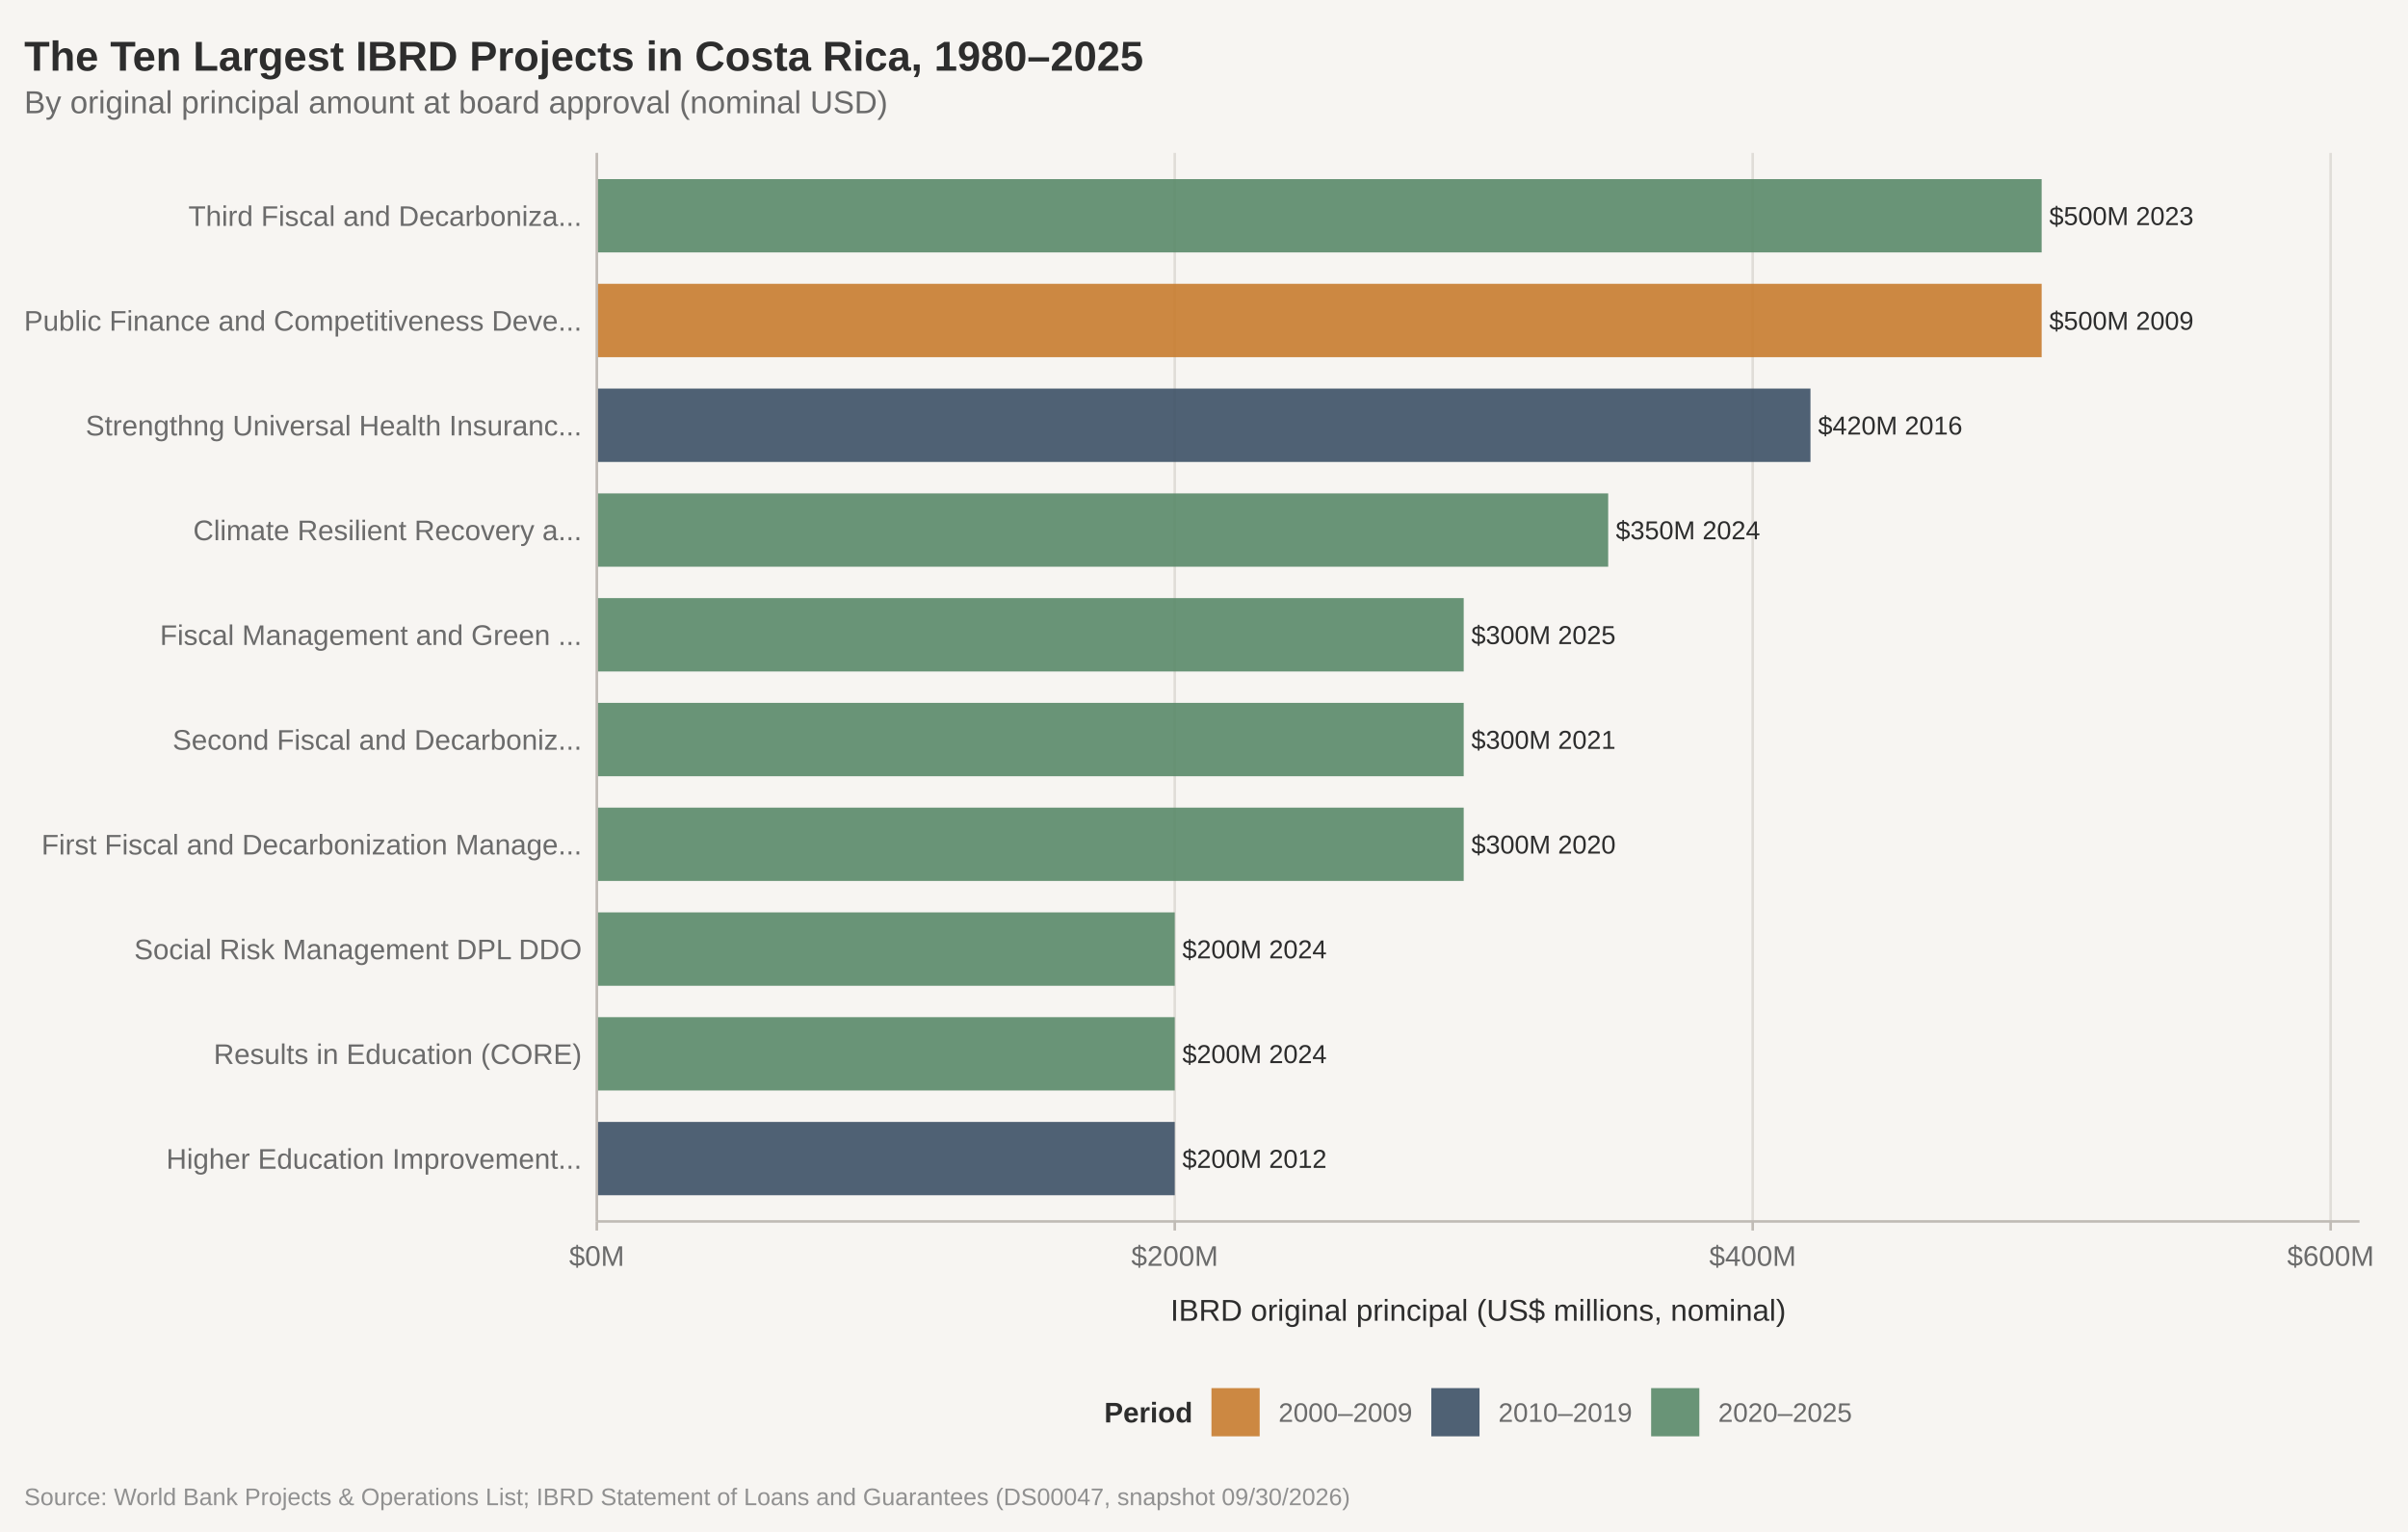
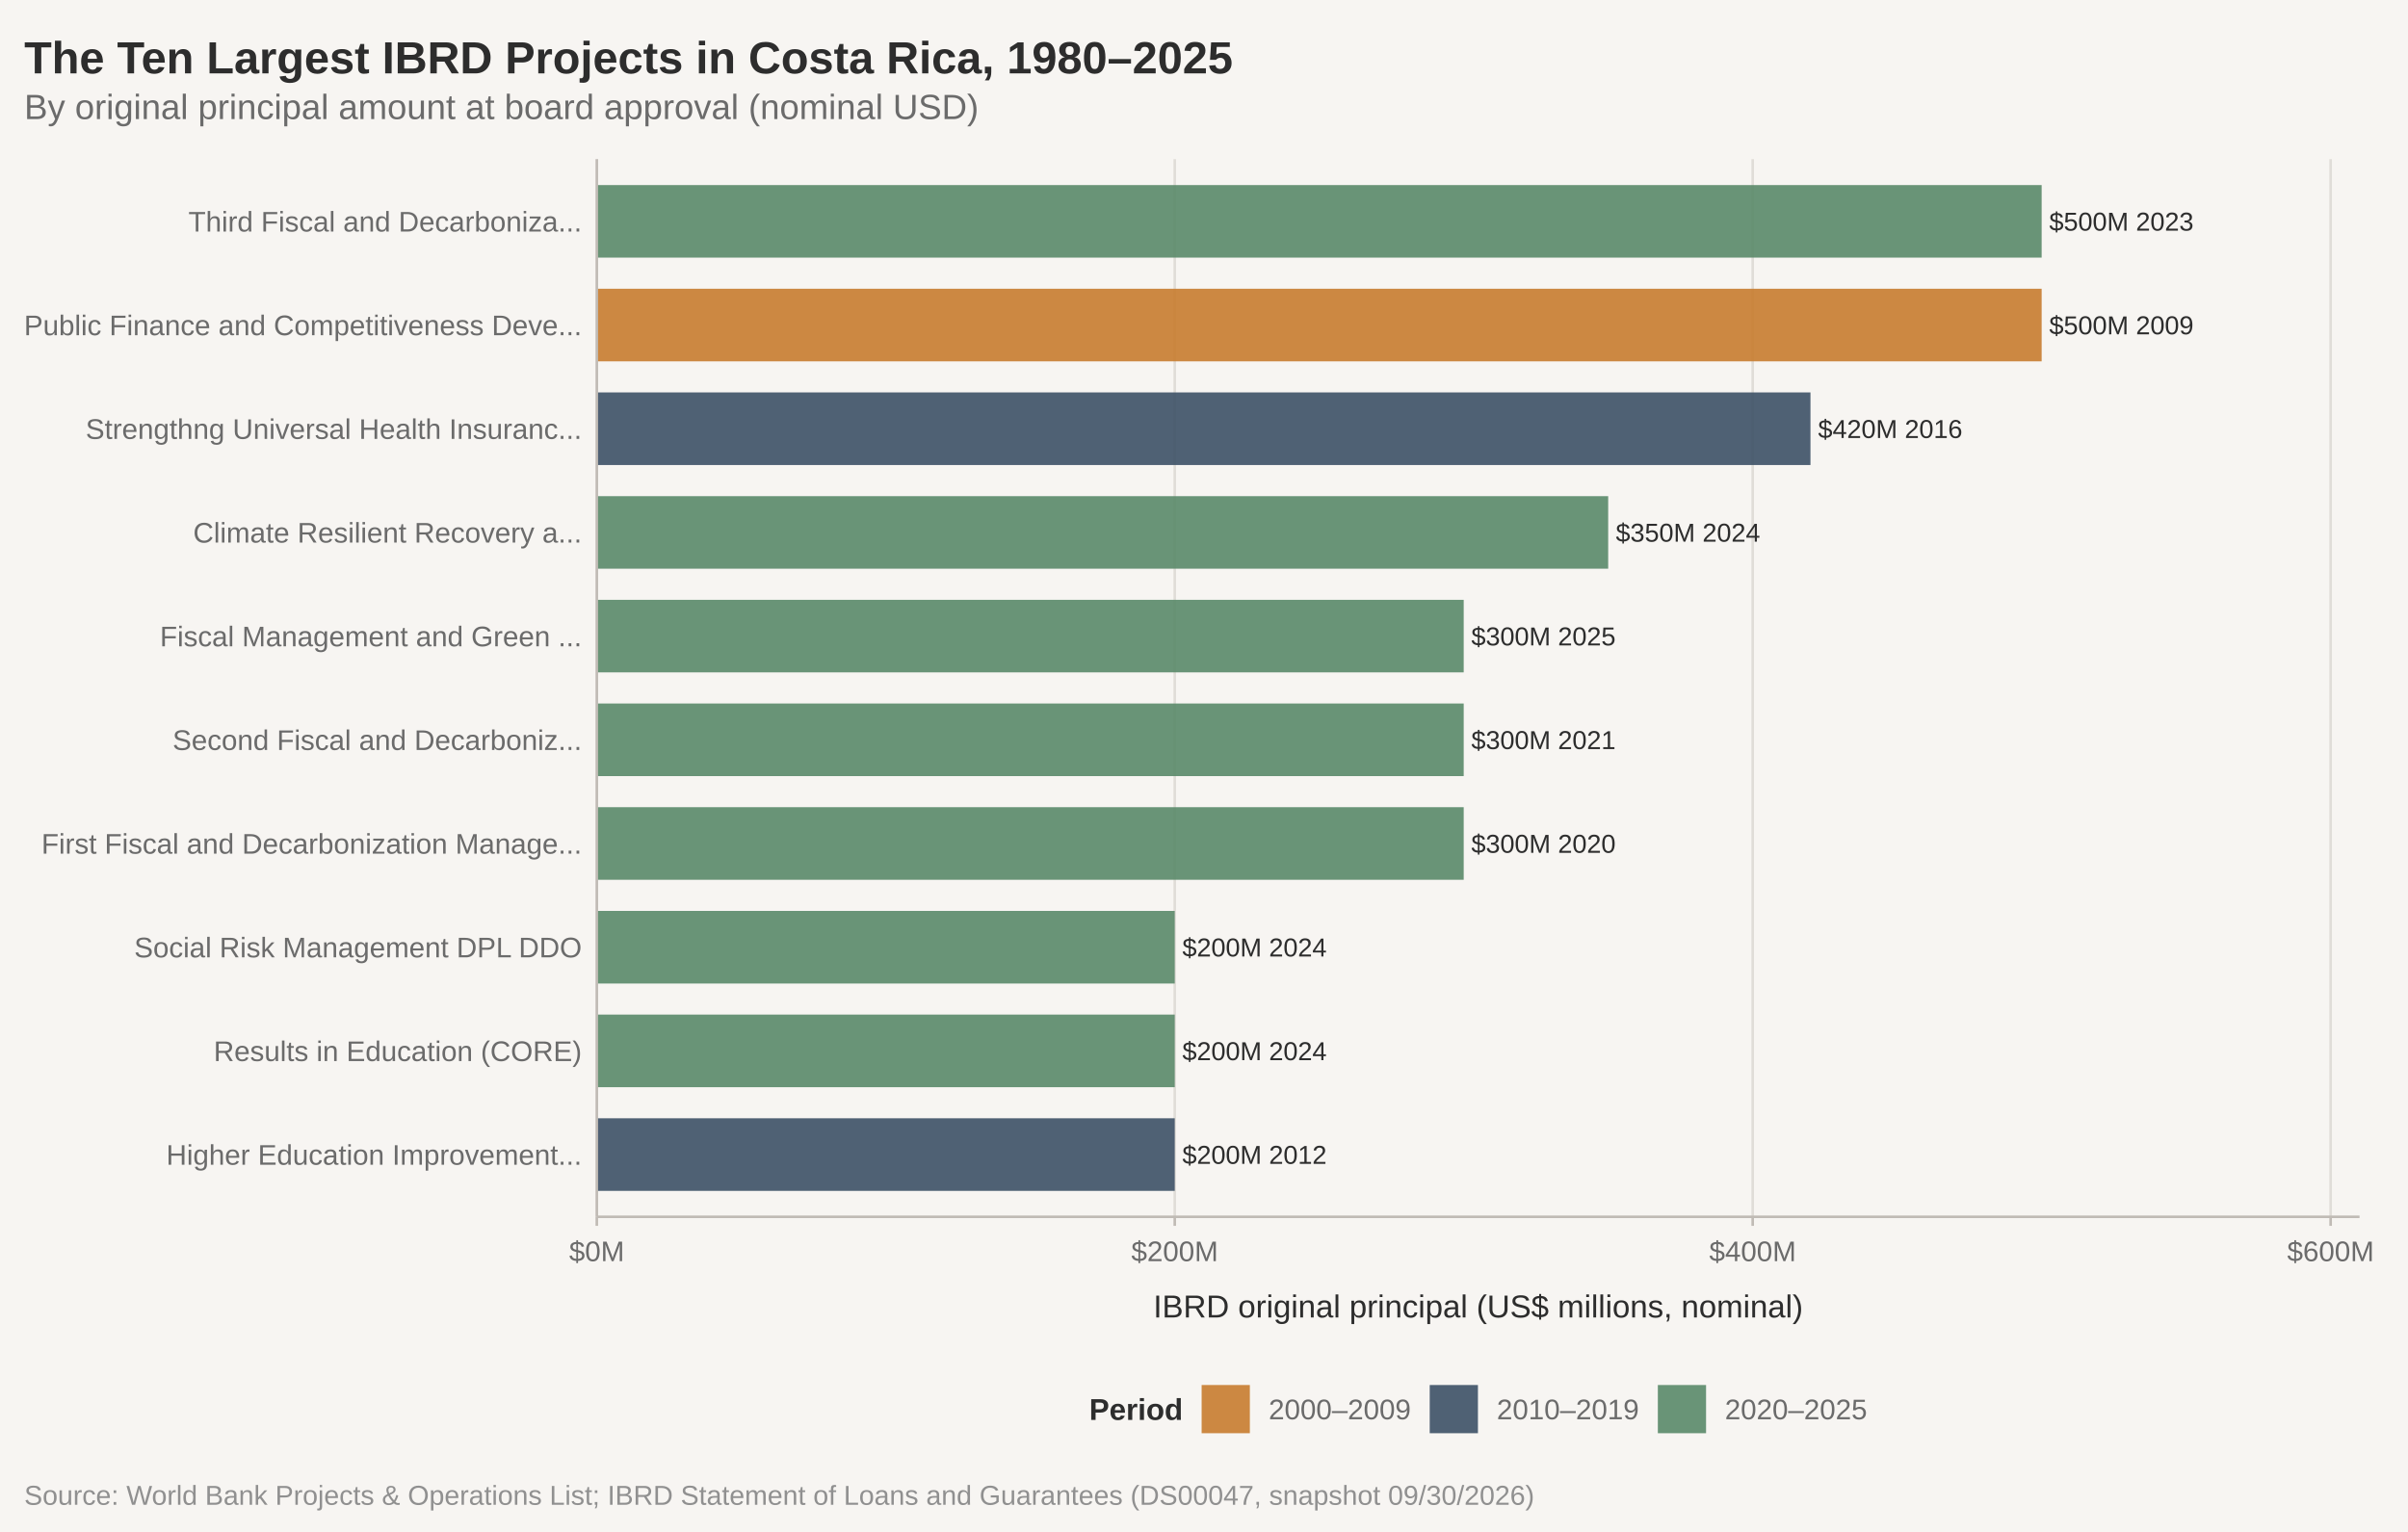
<svg xmlns="http://www.w3.org/2000/svg" class="svglite" width="792.00pt" height="504.00pt" viewBox="0 0 792.00 504.00">
  <defs>
    <style type="text/css">
    .svglite line, .svglite polyline, .svglite polygon, .svglite path, .svglite rect, .svglite circle {
      fill: none;
      stroke: #000000;
      stroke-linecap: round;
      stroke-linejoin: round;
      stroke-miterlimit: 10.00;
    }
    .svglite text {
      white-space: pre;
    }
  </style>
  </defs>
  <rect width="100%" height="100%" style="stroke: none; fill: #F7F5F2;" />
  <defs>
    <clipPath id="cpMC4wMHw3OTIuMDB8MC4wMHw1MDQuMDA=">
      <rect x="0.00" y="0.00" width="792.00" height="504.00" />
    </clipPath>
  </defs>
  <g clip-path="url(#cpMC4wMHw3OTIuMDB8MC4wMHw1MDQuMDA=)">
    <rect x="0.00" y="-0" width="792.00" height="504.00" style="stroke-width: 1.07; stroke: none; fill: #F7F5F2;" />
  </g>
  <defs>
-     <clipPath id="cpMTk2LjI5fDc3Ni4wNnw1MC4zMHw0MDEuODU=">
-       <rect x="196.29" y="50.30" width="579.77" height="351.55" />
+     <clipPath id="cpMTk2LjI5fDc3Ni4wNnw1Mi4zNXw0MDAuMzM=">
+       <rect x="196.29" y="52.35" width="579.77" height="347.97" />
    </clipPath>
  </defs>
-   <g clip-path="url(#cpMTk2LjI5fDc3Ni4wNnw1MC4zMHw0MDEuODU=)">
-     <rect x="196.29" y="50.30" width="579.77" height="351.55" style="stroke-width: 1.07; stroke: none; fill: #F7F5F2;" />
-     <polyline points="196.29,401.85 196.29,50.30 " style="stroke-width: 0.85; stroke: #E0DDD8; stroke-linecap: butt;" />
-     <polyline points="386.38,401.85 386.38,50.30 " style="stroke-width: 0.85; stroke: #E0DDD8; stroke-linecap: butt;" />
-     <polyline points="576.47,401.85 576.47,50.30 " style="stroke-width: 0.85; stroke: #E0DDD8; stroke-linecap: butt;" />
-     <polyline points="766.56,401.85 766.56,50.30 " style="stroke-width: 0.85; stroke: #E0DDD8; stroke-linecap: butt;" />
-     <rect x="196.29" y="369.11" width="190.09" height="24.13" style="stroke-width: 1.07; stroke: none; stroke-linecap: butt; stroke-linejoin: miter; fill: #3D5166; fill-opacity: 0.90;" />
-     <rect x="196.29" y="334.64" width="190.09" height="24.13" style="stroke-width: 1.07; stroke: none; stroke-linecap: butt; stroke-linejoin: miter; fill: #5A8A6A; fill-opacity: 0.90;" />
-     <rect x="196.29" y="300.18" width="190.09" height="24.13" style="stroke-width: 1.07; stroke: none; stroke-linecap: butt; stroke-linejoin: miter; fill: #5A8A6A; fill-opacity: 0.90;" />
-     <rect x="196.29" y="265.71" width="285.13" height="24.13" style="stroke-width: 1.07; stroke: none; stroke-linecap: butt; stroke-linejoin: miter; fill: #5A8A6A; fill-opacity: 0.90;" />
-     <rect x="196.29" y="231.25" width="285.13" height="24.13" style="stroke-width: 1.07; stroke: none; stroke-linecap: butt; stroke-linejoin: miter; fill: #5A8A6A; fill-opacity: 0.90;" />
-     <rect x="196.29" y="196.78" width="285.13" height="24.13" style="stroke-width: 1.07; stroke: none; stroke-linecap: butt; stroke-linejoin: miter; fill: #5A8A6A; fill-opacity: 0.90;" />
-     <rect x="196.29" y="162.32" width="332.65" height="24.13" style="stroke-width: 1.07; stroke: none; stroke-linecap: butt; stroke-linejoin: miter; fill: #5A8A6A; fill-opacity: 0.90;" />
-     <rect x="196.29" y="127.85" width="399.18" height="24.13" style="stroke-width: 1.07; stroke: none; stroke-linecap: butt; stroke-linejoin: miter; fill: #3D5166; fill-opacity: 0.90;" />
-     <rect x="196.29" y="93.38" width="475.22" height="24.13" style="stroke-width: 1.07; stroke: none; stroke-linecap: butt; stroke-linejoin: miter; fill: #C87D2F; fill-opacity: 0.90;" />
-     <rect x="196.29" y="58.92" width="475.22" height="24.13" style="stroke-width: 1.07; stroke: none; stroke-linecap: butt; stroke-linejoin: miter; fill: #5A8A6A; fill-opacity: 0.90;" />
-     <text x="388.87" y="384.23" style="font-size: 8.54px;fill: #2D2D2D; font-family: &quot;Arial&quot;;" textLength="49.80px" lengthAdjust="spacingAndGlyphs">$200M  2012</text>
-     <text x="388.87" y="349.76" style="font-size: 8.54px;fill: #2D2D2D; font-family: &quot;Arial&quot;;" textLength="49.80px" lengthAdjust="spacingAndGlyphs">$200M  2024</text>
-     <text x="388.87" y="315.30" style="font-size: 8.54px;fill: #2D2D2D; font-family: &quot;Arial&quot;;" textLength="49.80px" lengthAdjust="spacingAndGlyphs">$200M  2024</text>
-     <text x="483.91" y="280.83" style="font-size: 8.54px;fill: #2D2D2D; font-family: &quot;Arial&quot;;" textLength="49.80px" lengthAdjust="spacingAndGlyphs">$300M  2020</text>
-     <text x="483.91" y="246.37" style="font-size: 8.54px;fill: #2D2D2D; font-family: &quot;Arial&quot;;" textLength="49.80px" lengthAdjust="spacingAndGlyphs">$300M  2021</text>
-     <text x="483.91" y="211.90" style="font-size: 8.54px;fill: #2D2D2D; font-family: &quot;Arial&quot;;" textLength="49.80px" lengthAdjust="spacingAndGlyphs">$300M  2025</text>
-     <text x="531.44" y="177.43" style="font-size: 8.54px;fill: #2D2D2D; font-family: &quot;Arial&quot;;" textLength="49.80px" lengthAdjust="spacingAndGlyphs">$350M  2024</text>
-     <text x="597.97" y="142.97" style="font-size: 8.54px;fill: #2D2D2D; font-family: &quot;Arial&quot;;" textLength="49.80px" lengthAdjust="spacingAndGlyphs">$420M  2016</text>
-     <text x="674.00" y="108.50" style="font-size: 8.54px;fill: #2D2D2D; font-family: &quot;Arial&quot;;" textLength="49.80px" lengthAdjust="spacingAndGlyphs">$500M  2009</text>
-     <text x="674.00" y="74.04" style="font-size: 8.54px;fill: #2D2D2D; font-family: &quot;Arial&quot;;" textLength="49.80px" lengthAdjust="spacingAndGlyphs">$500M  2023</text>
+   <g clip-path="url(#cpMTk2LjI5fDc3Ni4wNnw1Mi4zNXw0MDAuMzM=)">
+     <rect x="196.29" y="52.35" width="579.77" height="347.97" style="stroke-width: 1.07; stroke: none; fill: #F7F5F2;" />
+     <polyline points="196.29,400.33 196.29,52.35 " style="stroke-width: 0.85; stroke: #E0DDD8; stroke-linecap: butt;" />
+     <polyline points="386.38,400.33 386.38,52.35 " style="stroke-width: 0.85; stroke: #E0DDD8; stroke-linecap: butt;" />
+     <polyline points="576.47,400.33 576.47,52.35 " style="stroke-width: 0.85; stroke: #E0DDD8; stroke-linecap: butt;" />
+     <polyline points="766.56,400.33 766.56,52.35 " style="stroke-width: 0.85; stroke: #E0DDD8; stroke-linecap: butt;" />
+     <rect x="196.29" y="367.92" width="190.09" height="23.88" style="stroke-width: 1.07; stroke: none; stroke-linecap: butt; stroke-linejoin: miter; fill: #3D5166; fill-opacity: 0.90;" />
+     <rect x="196.29" y="333.80" width="190.09" height="23.88" style="stroke-width: 1.07; stroke: none; stroke-linecap: butt; stroke-linejoin: miter; fill: #5A8A6A; fill-opacity: 0.90;" />
+     <rect x="196.29" y="299.69" width="190.09" height="23.88" style="stroke-width: 1.07; stroke: none; stroke-linecap: butt; stroke-linejoin: miter; fill: #5A8A6A; fill-opacity: 0.90;" />
+     <rect x="196.29" y="265.57" width="285.13" height="23.88" style="stroke-width: 1.07; stroke: none; stroke-linecap: butt; stroke-linejoin: miter; fill: #5A8A6A; fill-opacity: 0.90;" />
+     <rect x="196.29" y="231.46" width="285.13" height="23.88" style="stroke-width: 1.07; stroke: none; stroke-linecap: butt; stroke-linejoin: miter; fill: #5A8A6A; fill-opacity: 0.90;" />
+     <rect x="196.29" y="197.34" width="285.13" height="23.88" style="stroke-width: 1.07; stroke: none; stroke-linecap: butt; stroke-linejoin: miter; fill: #5A8A6A; fill-opacity: 0.90;" />
+     <rect x="196.29" y="163.23" width="332.65" height="23.88" style="stroke-width: 1.07; stroke: none; stroke-linecap: butt; stroke-linejoin: miter; fill: #5A8A6A; fill-opacity: 0.90;" />
+     <rect x="196.29" y="129.11" width="399.18" height="23.88" style="stroke-width: 1.07; stroke: none; stroke-linecap: butt; stroke-linejoin: miter; fill: #3D5166; fill-opacity: 0.90;" />
+     <rect x="196.29" y="95.00" width="475.22" height="23.88" style="stroke-width: 1.07; stroke: none; stroke-linecap: butt; stroke-linejoin: miter; fill: #C87D2F; fill-opacity: 0.90;" />
+     <rect x="196.29" y="60.88" width="475.22" height="23.88" style="stroke-width: 1.07; stroke: none; stroke-linecap: butt; stroke-linejoin: miter; fill: #5A8A6A; fill-opacity: 0.90;" />
+     <text x="388.87" y="382.91" style="font-size: 8.54px;fill: #2D2D2D; font-family: &quot;Arial&quot;;" textLength="49.80px" lengthAdjust="spacingAndGlyphs">$200M  2012</text>
+     <text x="388.87" y="348.80" style="font-size: 8.54px;fill: #2D2D2D; font-family: &quot;Arial&quot;;" textLength="49.80px" lengthAdjust="spacingAndGlyphs">$200M  2024</text>
+     <text x="388.87" y="314.68" style="font-size: 8.54px;fill: #2D2D2D; font-family: &quot;Arial&quot;;" textLength="49.80px" lengthAdjust="spacingAndGlyphs">$200M  2024</text>
+     <text x="483.91" y="280.57" style="font-size: 8.54px;fill: #2D2D2D; font-family: &quot;Arial&quot;;" textLength="49.80px" lengthAdjust="spacingAndGlyphs">$300M  2020</text>
+     <text x="483.91" y="246.45" style="font-size: 8.54px;fill: #2D2D2D; font-family: &quot;Arial&quot;;" textLength="49.80px" lengthAdjust="spacingAndGlyphs">$300M  2021</text>
+     <text x="483.91" y="212.34" style="font-size: 8.54px;fill: #2D2D2D; font-family: &quot;Arial&quot;;" textLength="49.80px" lengthAdjust="spacingAndGlyphs">$300M  2025</text>
+     <text x="531.44" y="178.22" style="font-size: 8.54px;fill: #2D2D2D; font-family: &quot;Arial&quot;;" textLength="49.80px" lengthAdjust="spacingAndGlyphs">$350M  2024</text>
+     <text x="597.97" y="144.11" style="font-size: 8.54px;fill: #2D2D2D; font-family: &quot;Arial&quot;;" textLength="49.80px" lengthAdjust="spacingAndGlyphs">$420M  2016</text>
+     <text x="674.00" y="109.99" style="font-size: 8.54px;fill: #2D2D2D; font-family: &quot;Arial&quot;;" textLength="49.80px" lengthAdjust="spacingAndGlyphs">$500M  2009</text>
+     <text x="674.00" y="75.88" style="font-size: 8.54px;fill: #2D2D2D; font-family: &quot;Arial&quot;;" textLength="49.80px" lengthAdjust="spacingAndGlyphs">$500M  2023</text>
  </g>
  <g clip-path="url(#cpMC4wMHw3OTIuMDB8MC4wMHw1MDQuMDA=)">
-     <polyline points="196.29,401.85 196.29,50.30 " style="stroke-width: 0.85; stroke: #C0BBB5; stroke-linecap: butt;" />
-     <text x="191.36" y="384.52" text-anchor="end" style="font-size: 9.35px;fill: #6B6B6B; font-family: &quot;Arial&quot;;" textLength="136.63px" lengthAdjust="spacingAndGlyphs">Higher Education Improvement...</text>
-     <text x="191.36" y="350.05" text-anchor="end" style="font-size: 9.35px;fill: #6B6B6B; font-family: &quot;Arial&quot;;" textLength="121.02px" lengthAdjust="spacingAndGlyphs">Results in Education (CORE)</text>
-     <text x="191.36" y="315.59" text-anchor="end" style="font-size: 9.35px;fill: #6B6B6B; font-family: &quot;Arial&quot;;" textLength="147.17px" lengthAdjust="spacingAndGlyphs">Social Risk Management DPL DDO</text>
-     <text x="191.36" y="281.12" text-anchor="end" style="font-size: 9.35px;fill: #6B6B6B; font-family: &quot;Arial&quot;;" textLength="177.67px" lengthAdjust="spacingAndGlyphs">First Fiscal and Decarbonization Manage...</text>
-     <text x="191.36" y="246.65" text-anchor="end" style="font-size: 9.35px;fill: #6B6B6B; font-family: &quot;Arial&quot;;" textLength="134.56px" lengthAdjust="spacingAndGlyphs">Second Fiscal and Decarboniz...</text>
-     <text x="191.36" y="212.19" text-anchor="end" style="font-size: 9.35px;fill: #6B6B6B; font-family: &quot;Arial&quot;;" textLength="138.72px" lengthAdjust="spacingAndGlyphs">Fiscal Management and Green ...</text>
-     <text x="191.36" y="177.72" text-anchor="end" style="font-size: 9.35px;fill: #6B6B6B; font-family: &quot;Arial&quot;;" textLength="127.77px" lengthAdjust="spacingAndGlyphs">Climate Resilient Recovery a...</text>
-     <text x="191.36" y="143.26" text-anchor="end" style="font-size: 9.35px;fill: #6B6B6B; font-family: &quot;Arial&quot;;" textLength="163.14px" lengthAdjust="spacingAndGlyphs">Strengthng Universal Health Insuranc...</text>
-     <text x="191.36" y="108.79" text-anchor="end" style="font-size: 9.35px;fill: #6B6B6B; font-family: &quot;Arial&quot;;" textLength="183.39px" lengthAdjust="spacingAndGlyphs">Public Finance and Competitiveness Deve...</text>
-     <text x="191.36" y="74.33" text-anchor="end" style="font-size: 9.35px;fill: #6B6B6B; font-family: &quot;Arial&quot;;" textLength="129.35px" lengthAdjust="spacingAndGlyphs">Third Fiscal and Decarboniza...</text>
-     <polyline points="196.29,401.85 776.06,401.85 " style="stroke-width: 0.85; stroke: #C0BBB5; stroke-linecap: butt;" />
-     <polyline points="196.29,404.84 196.29,401.85 " style="stroke-width: 0.85; stroke: #C0BBB5; stroke-linecap: butt;" />
-     <polyline points="386.38,404.84 386.38,401.85 " style="stroke-width: 0.85; stroke: #C0BBB5; stroke-linecap: butt;" />
-     <polyline points="576.47,404.84 576.47,401.85 " style="stroke-width: 0.85; stroke: #C0BBB5; stroke-linecap: butt;" />
-     <polyline points="766.56,404.84 766.56,401.85 " style="stroke-width: 0.85; stroke: #C0BBB5; stroke-linecap: butt;" />
-     <text x="196.29" y="416.46" text-anchor="middle" style="font-size: 9.35px;fill: #6B6B6B; font-family: &quot;Arial&quot;;" textLength="18.18px" lengthAdjust="spacingAndGlyphs">$0M</text>
-     <text x="386.38" y="416.46" text-anchor="middle" style="font-size: 9.35px;fill: #6B6B6B; font-family: &quot;Arial&quot;;" textLength="28.58px" lengthAdjust="spacingAndGlyphs">$200M</text>
-     <text x="576.47" y="416.46" text-anchor="middle" style="font-size: 9.35px;fill: #6B6B6B; font-family: &quot;Arial&quot;;" textLength="28.58px" lengthAdjust="spacingAndGlyphs">$400M</text>
-     <text x="766.56" y="416.46" text-anchor="middle" style="font-size: 9.35px;fill: #6B6B6B; font-family: &quot;Arial&quot;;" textLength="28.58px" lengthAdjust="spacingAndGlyphs">$600M</text>
-     <text x="486.18" y="434.52" text-anchor="middle" style="font-size: 9.90px;fill: #2D2D2D; font-family: &quot;Arial&quot;;" textLength="202.31px" lengthAdjust="spacingAndGlyphs">IBRD original principal (US$ millions, nominal)</text>
-     <rect x="357.70" y="450.51" width="256.96" height="28.24" style="stroke-width: 1.07; stroke: none; fill: #F7F5F2;" />
-     <text x="363.18" y="467.97" style="font-size: 9.35px; font-weight: bold;fill: #2D2D2D; font-family: &quot;Arial&quot;;" textLength="29.09px" lengthAdjust="spacingAndGlyphs">Period</text>
-     <rect x="397.75" y="455.99" width="17.28" height="17.28" style="stroke-width: 1.07; stroke: none; fill: #F7F5F2;" />
-     <rect x="398.45" y="456.69" width="15.86" height="15.86" style="stroke-width: 1.07; stroke: none; stroke-linecap: butt; stroke-linejoin: miter; fill: #C87D2F; fill-opacity: 0.90;" />
-     <rect x="470.05" y="455.99" width="17.28" height="17.28" style="stroke-width: 1.07; stroke: none; fill: #F7F5F2;" />
-     <rect x="470.76" y="456.69" width="15.86" height="15.86" style="stroke-width: 1.07; stroke: none; stroke-linecap: butt; stroke-linejoin: miter; fill: #3D5166; fill-opacity: 0.90;" />
-     <rect x="542.35" y="455.99" width="17.28" height="17.28" style="stroke-width: 1.07; stroke: none; fill: #F7F5F2;" />
-     <rect x="543.06" y="456.69" width="15.86" height="15.86" style="stroke-width: 1.07; stroke: none; stroke-linecap: butt; stroke-linejoin: miter; fill: #5A8A6A; fill-opacity: 0.90;" />
-     <text x="420.50" y="467.78" style="font-size: 8.80px;fill: #6B6B6B; font-family: &quot;Arial&quot;;" textLength="44.06px" lengthAdjust="spacingAndGlyphs">2000–2009</text>
-     <text x="492.81" y="467.78" style="font-size: 8.80px;fill: #6B6B6B; font-family: &quot;Arial&quot;;" textLength="44.06px" lengthAdjust="spacingAndGlyphs">2010–2019</text>
-     <text x="565.11" y="467.78" style="font-size: 8.80px;fill: #6B6B6B; font-family: &quot;Arial&quot;;" textLength="44.06px" lengthAdjust="spacingAndGlyphs">2020–2025</text>
-     <text x="7.97" y="37.25" style="font-size: 10.45px;fill: #6B6B6B; font-family: &quot;Arial&quot;;" textLength="283.69px" lengthAdjust="spacingAndGlyphs">By original principal amount at board approval (nominal USD)</text>
-     <text x="7.97" y="23.24" style="font-size: 13.75px; font-weight: bold;fill: #2D2D2D; font-family: &quot;Arial&quot;;" textLength="368.13px" lengthAdjust="spacingAndGlyphs">The Ten Largest IBRD Projects in Costa Rica, 1980–2025</text>
-     <text x="7.97" y="495.20" style="font-size: 7.92px;fill: #909090; font-family: &quot;Arial&quot;;" textLength="435.46px" lengthAdjust="spacingAndGlyphs">Source: World Bank Projects &amp; Operations List; IBRD Statement of Loans and Guarantees (DS00047, snapshot 09/30/2026)</text>
+     <polyline points="196.29,400.33 196.29,52.35 " style="stroke-width: 0.85; stroke: #C0BBB5; stroke-linecap: butt;" />
+     <text x="191.36" y="383.20" text-anchor="end" style="font-size: 9.35px;fill: #6B6B6B; font-family: &quot;Arial&quot;;" textLength="136.63px" lengthAdjust="spacingAndGlyphs">Higher Education Improvement...</text>
+     <text x="191.36" y="349.09" text-anchor="end" style="font-size: 9.35px;fill: #6B6B6B; font-family: &quot;Arial&quot;;" textLength="121.02px" lengthAdjust="spacingAndGlyphs">Results in Education (CORE)</text>
+     <text x="191.36" y="314.97" text-anchor="end" style="font-size: 9.35px;fill: #6B6B6B; font-family: &quot;Arial&quot;;" textLength="147.17px" lengthAdjust="spacingAndGlyphs">Social Risk Management DPL DDO</text>
+     <text x="191.36" y="280.86" text-anchor="end" style="font-size: 9.35px;fill: #6B6B6B; font-family: &quot;Arial&quot;;" textLength="177.67px" lengthAdjust="spacingAndGlyphs">First Fiscal and Decarbonization Manage...</text>
+     <text x="191.36" y="246.74" text-anchor="end" style="font-size: 9.35px;fill: #6B6B6B; font-family: &quot;Arial&quot;;" textLength="134.56px" lengthAdjust="spacingAndGlyphs">Second Fiscal and Decarboniz...</text>
+     <text x="191.36" y="212.63" text-anchor="end" style="font-size: 9.35px;fill: #6B6B6B; font-family: &quot;Arial&quot;;" textLength="138.72px" lengthAdjust="spacingAndGlyphs">Fiscal Management and Green ...</text>
+     <text x="191.36" y="178.51" text-anchor="end" style="font-size: 9.35px;fill: #6B6B6B; font-family: &quot;Arial&quot;;" textLength="127.77px" lengthAdjust="spacingAndGlyphs">Climate Resilient Recovery a...</text>
+     <text x="191.36" y="144.40" text-anchor="end" style="font-size: 9.35px;fill: #6B6B6B; font-family: &quot;Arial&quot;;" textLength="163.14px" lengthAdjust="spacingAndGlyphs">Strengthng Universal Health Insuranc...</text>
+     <text x="191.36" y="110.28" text-anchor="end" style="font-size: 9.35px;fill: #6B6B6B; font-family: &quot;Arial&quot;;" textLength="183.39px" lengthAdjust="spacingAndGlyphs">Public Finance and Competitiveness Deve...</text>
+     <text x="191.36" y="76.17" text-anchor="end" style="font-size: 9.35px;fill: #6B6B6B; font-family: &quot;Arial&quot;;" textLength="129.35px" lengthAdjust="spacingAndGlyphs">Third Fiscal and Decarboniza...</text>
+     <polyline points="196.29,400.33 776.06,400.33 " style="stroke-width: 0.85; stroke: #C0BBB5; stroke-linecap: butt;" />
+     <polyline points="196.29,403.31 196.29,400.33 " style="stroke-width: 0.85; stroke: #C0BBB5; stroke-linecap: butt;" />
+     <polyline points="386.38,403.31 386.38,400.33 " style="stroke-width: 0.85; stroke: #C0BBB5; stroke-linecap: butt;" />
+     <polyline points="576.47,403.31 576.47,400.33 " style="stroke-width: 0.85; stroke: #C0BBB5; stroke-linecap: butt;" />
+     <polyline points="766.56,403.31 766.56,400.33 " style="stroke-width: 0.85; stroke: #C0BBB5; stroke-linecap: butt;" />
+     <text x="196.29" y="414.93" text-anchor="middle" style="font-size: 9.35px;fill: #6B6B6B; font-family: &quot;Arial&quot;;" textLength="18.18px" lengthAdjust="spacingAndGlyphs">$0M</text>
+     <text x="386.38" y="414.93" text-anchor="middle" style="font-size: 9.35px;fill: #6B6B6B; font-family: &quot;Arial&quot;;" textLength="28.58px" lengthAdjust="spacingAndGlyphs">$200M</text>
+     <text x="576.47" y="414.93" text-anchor="middle" style="font-size: 9.35px;fill: #6B6B6B; font-family: &quot;Arial&quot;;" textLength="28.58px" lengthAdjust="spacingAndGlyphs">$400M</text>
+     <text x="766.56" y="414.93" text-anchor="middle" style="font-size: 9.35px;fill: #6B6B6B; font-family: &quot;Arial&quot;;" textLength="28.58px" lengthAdjust="spacingAndGlyphs">$600M</text>
+     <text x="486.18" y="433.44" text-anchor="middle" style="font-size: 10.45px;fill: #2D2D2D; font-family: &quot;Arial&quot;;" textLength="213.47px" lengthAdjust="spacingAndGlyphs">IBRD original principal (US$ millions, nominal)</text>
+     <rect x="352.77" y="449.48" width="266.81" height="28.24" style="stroke-width: 1.07; stroke: none; fill: #F7F5F2;" />
+     <text x="358.25" y="467.15" style="font-size: 9.90px; font-weight: bold;fill: #2D2D2D; font-family: &quot;Arial&quot;;" textLength="30.78px" lengthAdjust="spacingAndGlyphs">Period</text>
+     <rect x="394.51" y="454.96" width="17.28" height="17.28" style="stroke-width: 1.07; stroke: none; fill: #F7F5F2;" />
+     <rect x="395.22" y="455.67" width="15.86" height="15.86" style="stroke-width: 1.07; stroke: none; stroke-linecap: butt; stroke-linejoin: miter; fill: #C87D2F; fill-opacity: 0.90;" />
+     <rect x="469.53" y="454.96" width="17.28" height="17.28" style="stroke-width: 1.07; stroke: none; fill: #F7F5F2;" />
+     <rect x="470.24" y="455.67" width="15.86" height="15.86" style="stroke-width: 1.07; stroke: none; stroke-linecap: butt; stroke-linejoin: miter; fill: #3D5166; fill-opacity: 0.90;" />
+     <rect x="544.56" y="454.96" width="17.28" height="17.28" style="stroke-width: 1.07; stroke: none; fill: #F7F5F2;" />
+     <rect x="545.27" y="455.67" width="15.86" height="15.86" style="stroke-width: 1.07; stroke: none; stroke-linecap: butt; stroke-linejoin: miter; fill: #5A8A6A; fill-opacity: 0.90;" />
+     <text x="417.27" y="466.95" style="font-size: 9.35px;fill: #6B6B6B; font-family: &quot;Arial&quot;;" textLength="46.79px" lengthAdjust="spacingAndGlyphs">2000–2009</text>
+     <text x="492.29" y="466.95" style="font-size: 9.35px;fill: #6B6B6B; font-family: &quot;Arial&quot;;" textLength="46.79px" lengthAdjust="spacingAndGlyphs">2010–2019</text>
+     <text x="567.32" y="466.95" style="font-size: 9.35px;fill: #6B6B6B; font-family: &quot;Arial&quot;;" textLength="46.79px" lengthAdjust="spacingAndGlyphs">2020–2025</text>
+     <text x="7.97" y="39.18" style="font-size: 11.55px;fill: #6B6B6B; font-family: &quot;Arial&quot;;" textLength="313.88px" lengthAdjust="spacingAndGlyphs">By original principal amount at board approval (nominal USD)</text>
+     <text x="7.97" y="24.15" style="font-size: 14.85px; font-weight: bold;fill: #2D2D2D; font-family: &quot;Arial&quot;;" textLength="397.50px" lengthAdjust="spacingAndGlyphs">The Ten Largest IBRD Projects in Costa Rica, 1980–2025</text>
+     <text x="7.97" y="495.08" style="font-size: 9.02px;fill: #909090; font-family: &quot;Arial&quot;;" textLength="496.32px" lengthAdjust="spacingAndGlyphs">Source: World Bank Projects &amp; Operations List; IBRD Statement of Loans and Guarantees (DS00047, snapshot 09/30/2026)</text>
  </g>
</svg>
